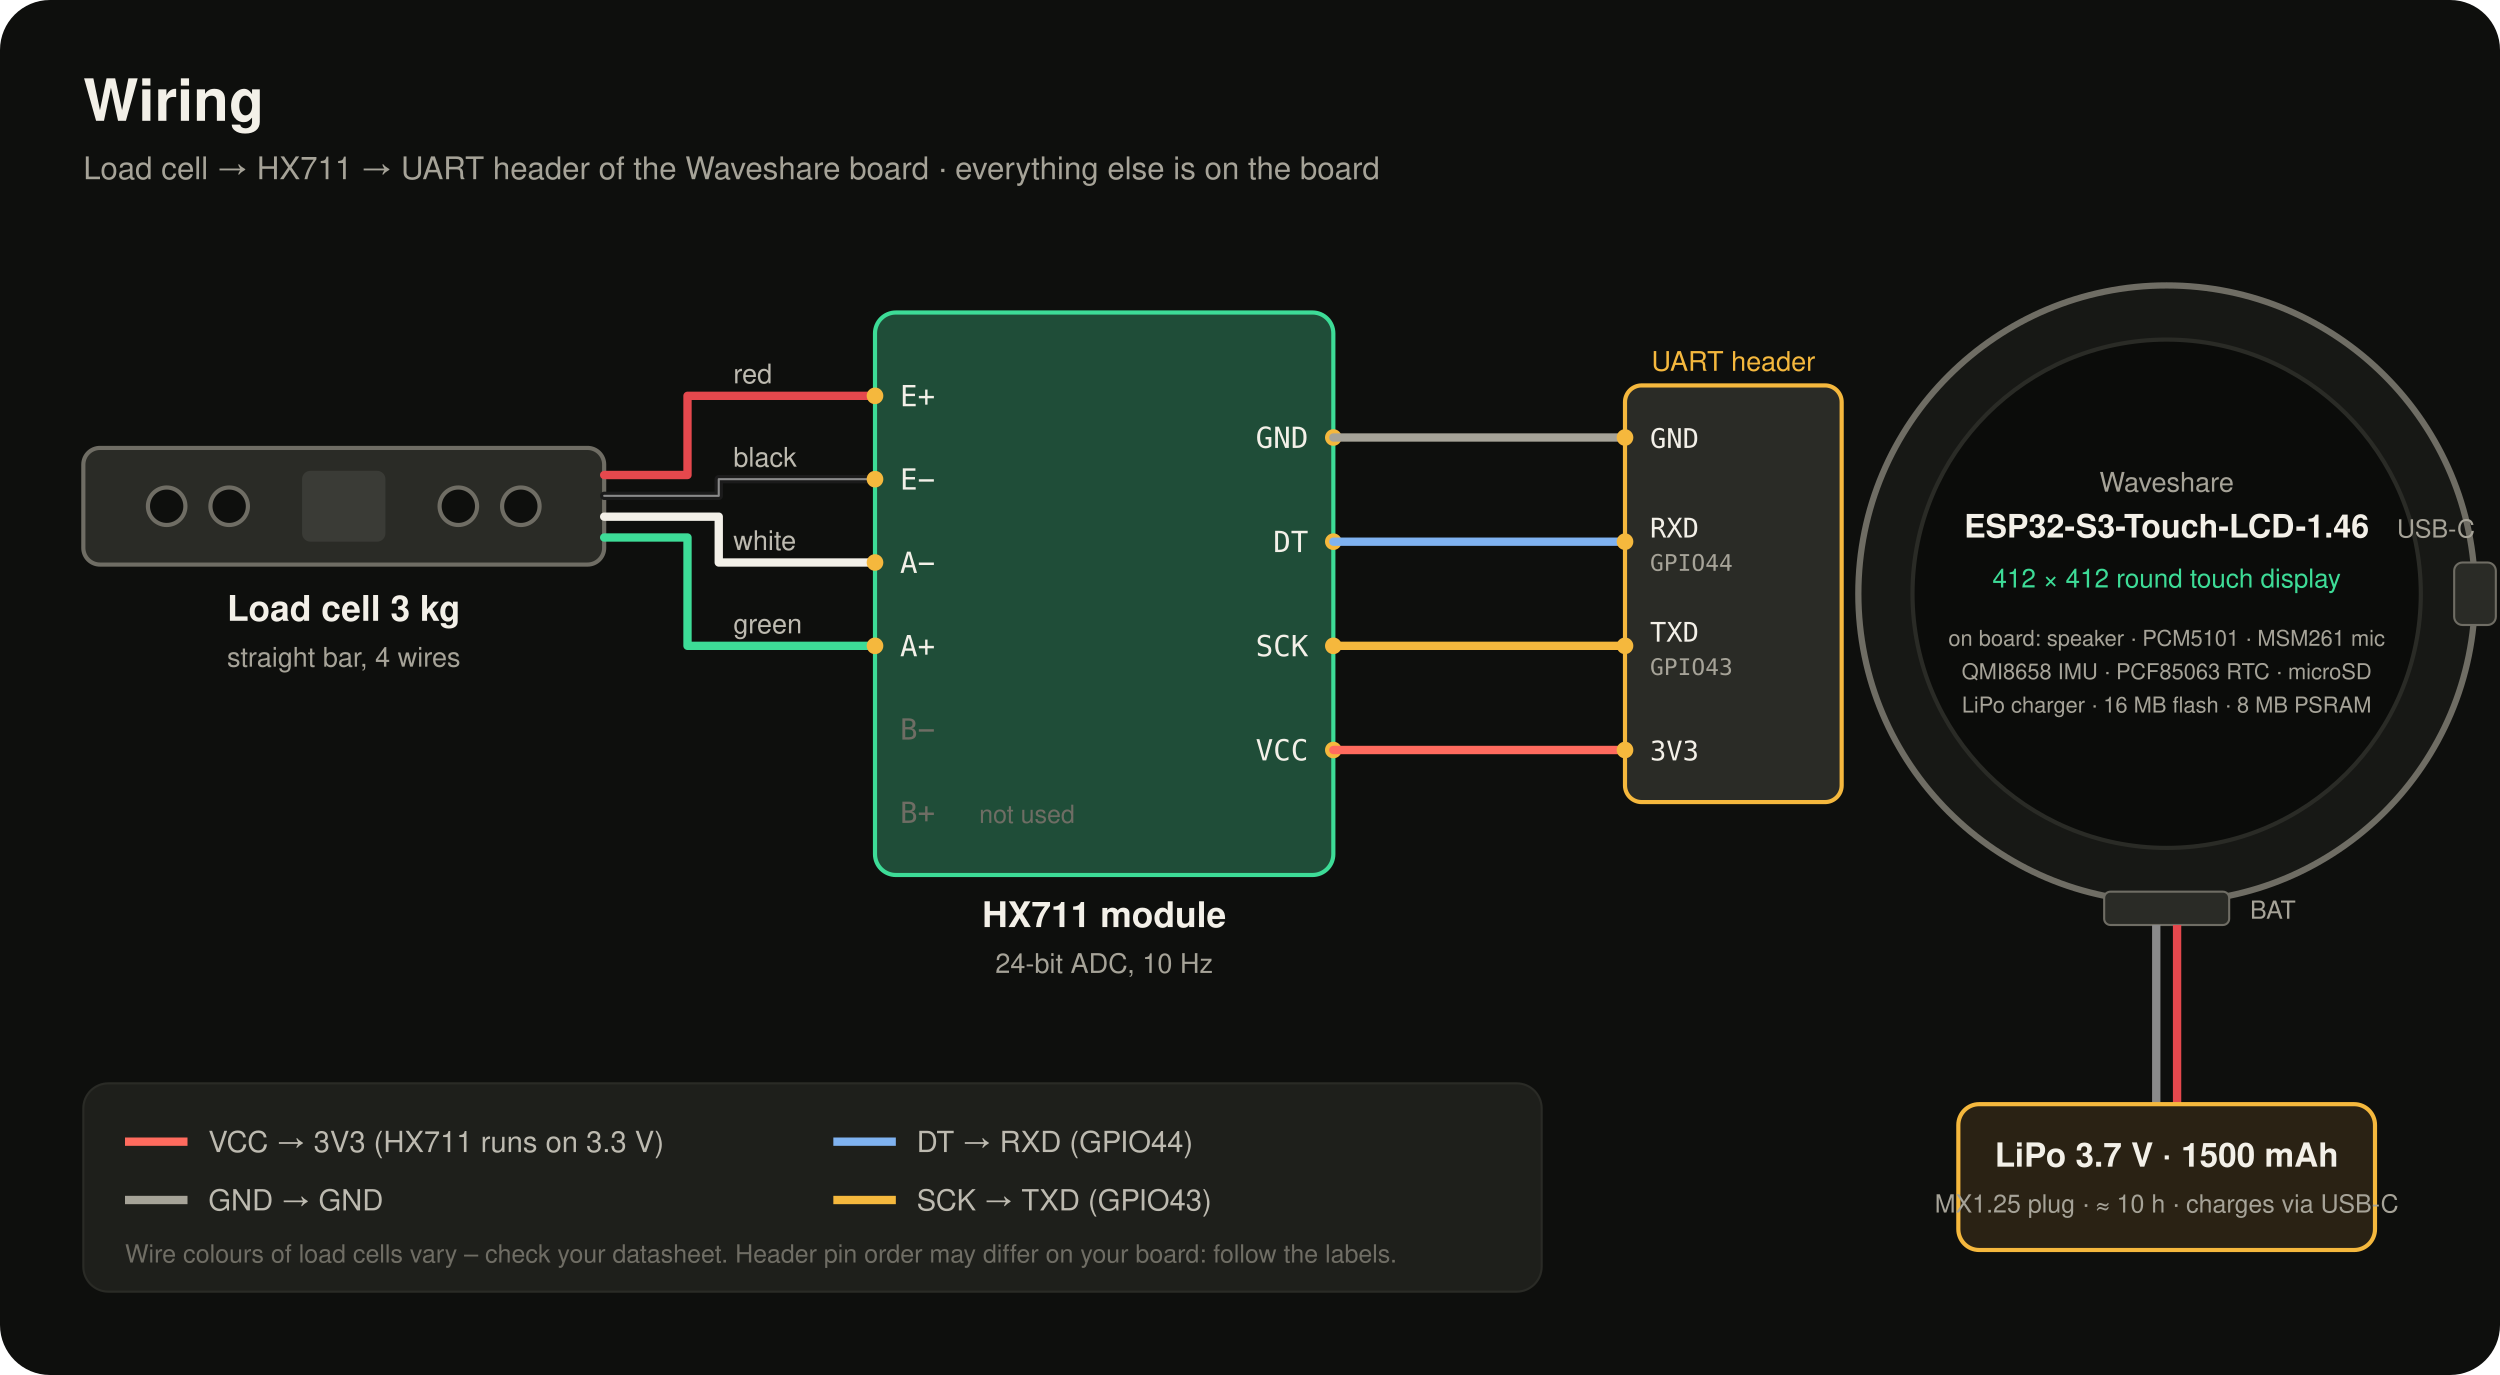
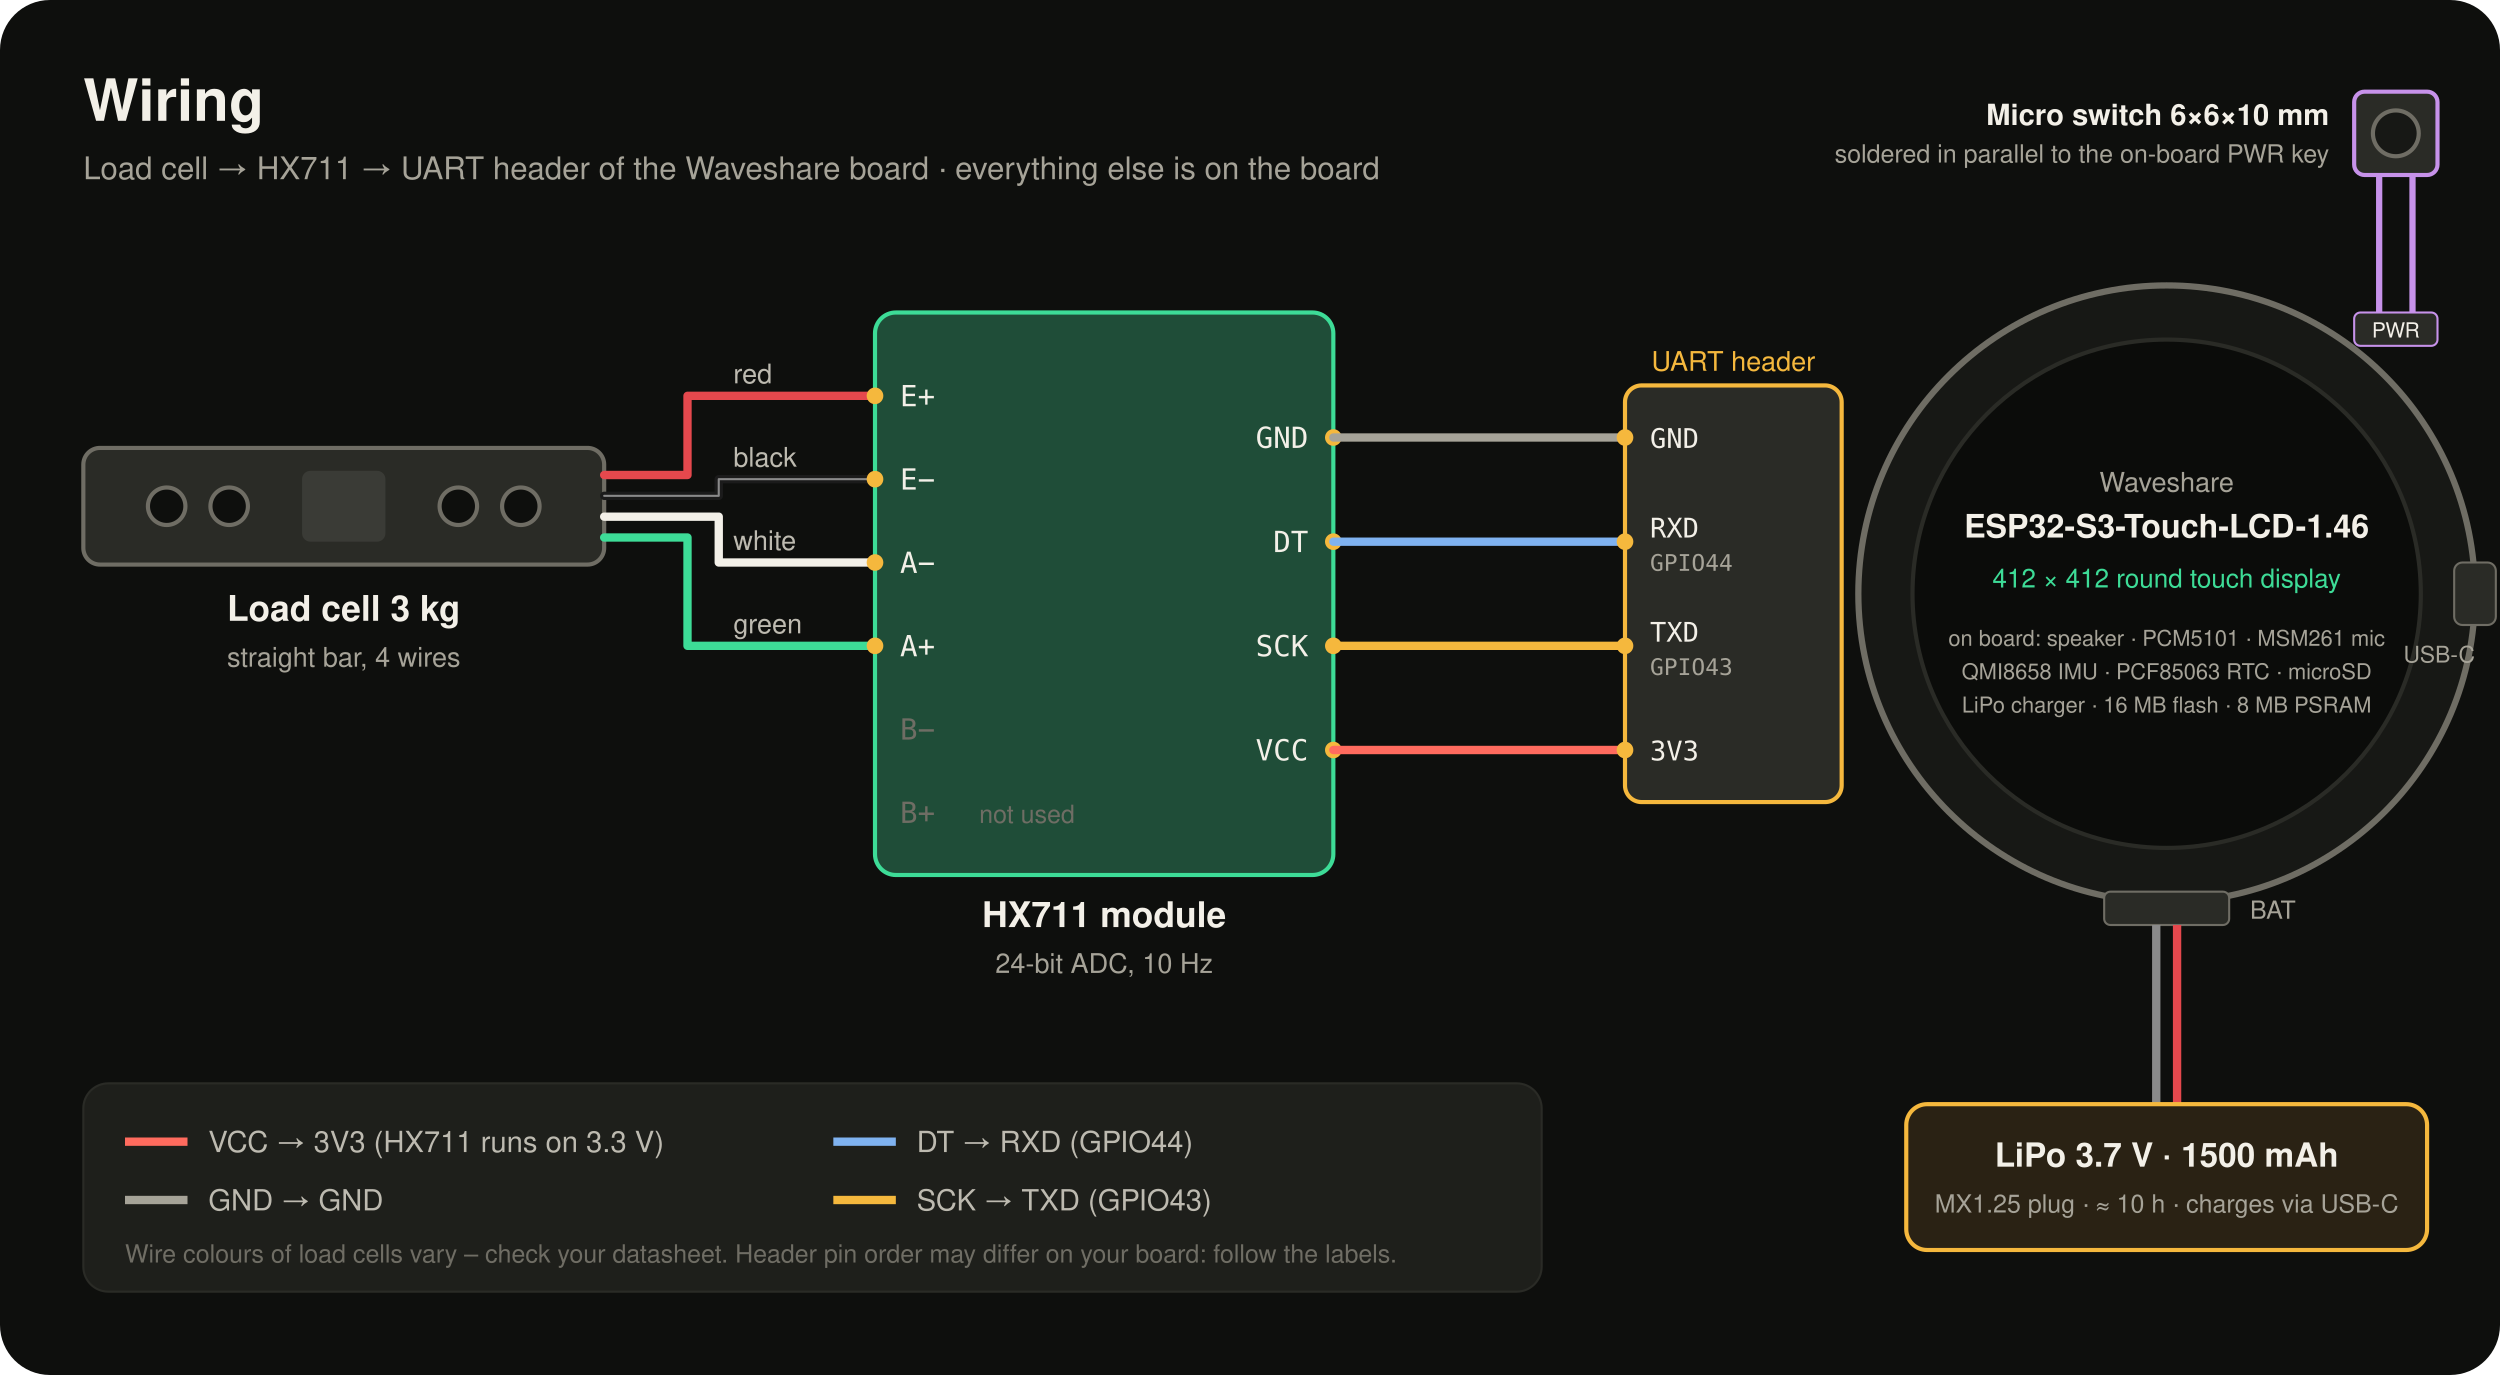
<svg xmlns="http://www.w3.org/2000/svg" viewBox="0 0 1200 660" width="1200" height="660" font-family="-apple-system, 'Segoe UI', Helvetica, Arial, sans-serif">
  <rect width="1200" height="660" rx="24" fill="#0E0F0D" />
  <text x="40" y="58" font-size="28" font-weight="600" fill="#F3F0E8">Wiring</text>
  <text x="40" y="86" font-size="15" fill="#A6A398">Load cell → HX711 → UART header of the Waveshare board · everything else is on the board</text>
  <g>
    <rect x="40" y="215" width="250" height="56" rx="8" fill="#2A2B26" stroke="#6F6D64" stroke-width="2" />
    <circle cx="80" cy="243" r="9" fill="#0E0F0D" stroke="#6F6D64" stroke-width="2" />
    <circle cx="110" cy="243" r="9" fill="#0E0F0D" stroke="#6F6D64" stroke-width="2" />
    <circle cx="220" cy="243" r="9" fill="#0E0F0D" stroke="#6F6D64" stroke-width="2" />
    <circle cx="250" cy="243" r="9" fill="#0E0F0D" stroke="#6F6D64" stroke-width="2" />
    <rect x="145" y="226" width="40" height="34" rx="4" fill="#3A3B36" />
    <text x="165" y="298" font-size="17" font-weight="600" fill="#F3F0E8" text-anchor="middle">Load cell 3 kg</text>
    <text x="165" y="320" font-size="13" fill="#A6A398" text-anchor="middle">straight bar, 4 wires</text>
  </g>
  <g fill="none" stroke-width="4" stroke-linejoin="round" stroke-linecap="round">
    <polyline points="290,228 330,228 330,190 420,190" stroke="#E5484D" />
    <polyline points="290,238 345,238 345,230 420,230" stroke="#1B1B1B" />
    <polyline points="290,238 345,238 345,230 420,230" stroke="#8A8A8A" stroke-width="1" />
    <polyline points="290,248 345,248 345,270 420,270" stroke="#F3F0E8" />
    <polyline points="290,258 330,258 330,310 420,310" stroke="#3DDC97" />
  </g>
  <g font-size="13" fill="#BDBAB0">
    <text x="352" y="184">red</text>
    <text x="352" y="224">black</text>
    <text x="352" y="264">white</text>
    <text x="352" y="304">green</text>
  </g>
  <g>
    <rect x="420" y="150" width="220" height="270" rx="10" fill="#1F4D38" stroke="#3DDC97" stroke-width="2" />
    <text x="530" y="445" font-size="17" font-weight="600" fill="#F3F0E8" text-anchor="middle">HX711 module</text>
    <text x="530" y="467" font-size="13" fill="#A6A398" text-anchor="middle">24-bit ADC, 10 Hz</text>
    <g font-size="14" fill="#F3F0E8" font-family="ui-monospace, Menlo, Consolas, monospace">
      <text x="432" y="195">E+</text>
      <text x="432" y="235">E−</text>
      <text x="432" y="275">A−</text>
      <text x="432" y="315">A+</text>
      <text x="432" y="355" fill="#6F6D64">B−</text>
      <text x="432" y="395" fill="#6F6D64">B+</text>
      <text x="628" y="215" text-anchor="end">GND</text>
      <text x="628" y="265" text-anchor="end">DT</text>
      <text x="628" y="315" text-anchor="end">SCK</text>
      <text x="628" y="365" text-anchor="end">VCC</text>
    </g>
    <text x="470" y="395" font-size="12" fill="#6F6D64">not used</text>
    <g fill="#F5B83D">
      <circle cx="420" cy="190" r="4" />
      <circle cx="420" cy="230" r="4" />
      <circle cx="420" cy="270" r="4" />
      <circle cx="420" cy="310" r="4" />
      <circle cx="640" cy="210" r="4" />
      <circle cx="640" cy="260" r="4" />
      <circle cx="640" cy="310" r="4" />
      <circle cx="640" cy="360" r="4" />
    </g>
  </g>
  <g fill="none" stroke-width="4" stroke-linecap="round">
    <line x1="640" y1="210" x2="780" y2="210" stroke="#A6A398" />
    <line x1="640" y1="260" x2="780" y2="260" stroke="#7FB2F0" />
    <line x1="640" y1="310" x2="780" y2="310" stroke="#F5B83D" />
    <line x1="640" y1="360" x2="780" y2="360" stroke="#FF6B5E" />
  </g>
  <g>
    <circle cx="1040" cy="285" r="148" fill="#171815" stroke="#6F6D64" stroke-width="3" />
    <circle cx="1040" cy="285" r="122" fill="#0B0C0A" stroke="#2A2B26" stroke-width="2" />
    <text x="1040" y="236" font-size="13" fill="#A6A398" text-anchor="middle">Waveshare</text>
    <text x="1040" y="258" font-size="15.5" font-weight="600" fill="#F3F0E8" text-anchor="middle">ESP32-S3-Touch-LCD-1.46</text>
    <text x="1040" y="282" font-size="12.5" fill="#3DDC97" text-anchor="middle">412 × 412 round touch display</text>
    <text x="1040" y="310" font-size="10.5" fill="#A6A398" text-anchor="middle">on board: speaker · PCM5101 · MSM261 mic</text>
    <text x="1040" y="326" font-size="10.5" fill="#A6A398" text-anchor="middle">QMI8658 IMU · PCF85063 RTC · microSD</text>
    <text x="1040" y="342" font-size="10.5" fill="#A6A398" text-anchor="middle">LiPo charger · 16 MB flash · 8 MB PSRAM</text>
    <rect x="780" y="185" width="104" height="200" rx="8" fill="#2A2B26" stroke="#F5B83D" stroke-width="2" />
    <text x="832" y="178" font-size="13" fill="#F5B83D" text-anchor="middle">UART header</text>
    <g font-size="13" fill="#F3F0E8" font-family="ui-monospace, Menlo, Consolas, monospace">
      <text x="792" y="215">GND</text>
      <text x="792" y="258">RXD</text>
      <text x="792" y="274" font-size="11" fill="#A6A398">GPIO44</text>
      <text x="792" y="308">TXD</text>
      <text x="792" y="324" font-size="11" fill="#A6A398">GPIO43</text>
      <text x="792" y="365">3V3</text>
    </g>
    <g fill="#F5B83D">
      <circle cx="780" cy="210" r="4" />
      <circle cx="780" cy="260" r="4" />
      <circle cx="780" cy="310" r="4" />
      <circle cx="780" cy="360" r="4" />
    </g>
    <rect x="1010" y="428" width="60" height="16" rx="3" fill="#2A2B26" stroke="#6F6D64" />
    <text x="1080" y="441" font-size="12" fill="#A6A398">BAT</text>
    <rect x="1178" y="270" width="20" height="30" rx="4" fill="#2A2B26" stroke="#6F6D64" />
-     <text x="1188" y="258" font-size="12" fill="#A6A398" text-anchor="end">USB-C</text>
+     <text x="1188" y="318" font-size="11" fill="#A6A398" text-anchor="end">USB-C</text>
+   </g>
+   <g>
+     <line x1="1142" y1="80" x2="1142" y2="152" stroke="#C792EA" stroke-width="3" />
+     <line x1="1158" y1="80" x2="1158" y2="152" stroke="#C792EA" stroke-width="3" />
+     <rect x="1130" y="150" width="40" height="16" rx="3" fill="#2A2B26" stroke="#C792EA" />
+     <text x="1150" y="162" font-size="10" fill="#F3F0E8" text-anchor="middle">PWR</text>
+     <rect x="1130" y="44" width="40" height="40" rx="5" fill="#2A2B26" stroke="#C792EA" stroke-width="2" />
+     <circle cx="1150" cy="64" r="11" fill="#171815" stroke="#6F6D64" stroke-width="2" />
+     <text x="1118" y="60" font-size="14" font-weight="600" fill="#F3F0E8" text-anchor="end">Micro switch 6×6×10 mm</text>
+     <text x="1118" y="78" font-size="12" fill="#A6A398" text-anchor="end">soldered in parallel to the on-board PWR key</text>
  </g>
  <g>
    <line x1="1045" y1="444" x2="1045" y2="530" stroke="#E5484D" stroke-width="4" />
    <line x1="1035" y1="444" x2="1035" y2="530" stroke="#8A8A8A" stroke-width="4" />
-     <rect x="940" y="530" width="200" height="70" rx="10" fill="#2A2214" stroke="#F5B83D" stroke-width="2" />
+     <rect x="915" y="530" width="250" height="70" rx="10" fill="#2A2214" stroke="#F5B83D" stroke-width="2" />
    <text x="1040" y="560" font-size="16" font-weight="600" fill="#F3F0E8" text-anchor="middle">LiPo 3.7 V · 1500 mAh</text>
    <text x="1040" y="582" font-size="12" fill="#A6A398" text-anchor="middle">MX1.25 plug · ≈ 10 h · charges via USB-C</text>
  </g>
  <g font-size="14" fill="#BDBAB0">
    <rect x="40" y="520" width="700" height="100" rx="12" fill="#1E1F1B" stroke="#2A2B26" />
    <line x1="60" y1="548" x2="90" y2="548" stroke="#FF6B5E" stroke-width="4" />
    <text x="100" y="553">VCC → 3V3 (HX711 runs on 3.3 V)</text>
    <line x1="60" y1="576" x2="90" y2="576" stroke="#A6A398" stroke-width="4" />
    <text x="100" y="581">GND → GND</text>
    <line x1="400" y1="548" x2="430" y2="548" stroke="#7FB2F0" stroke-width="4" />
    <text x="440" y="553">DT → RXD (GPIO44)</text>
    <line x1="400" y1="576" x2="430" y2="576" stroke="#F5B83D" stroke-width="4" />
    <text x="440" y="581">SCK → TXD (GPIO43)</text>
    <text x="60" y="606" font-size="12" fill="#6F6D64">Wire colours of load cells vary – check your datasheet. Header pin order may differ on your board: follow the labels.</text>
  </g>
</svg>
